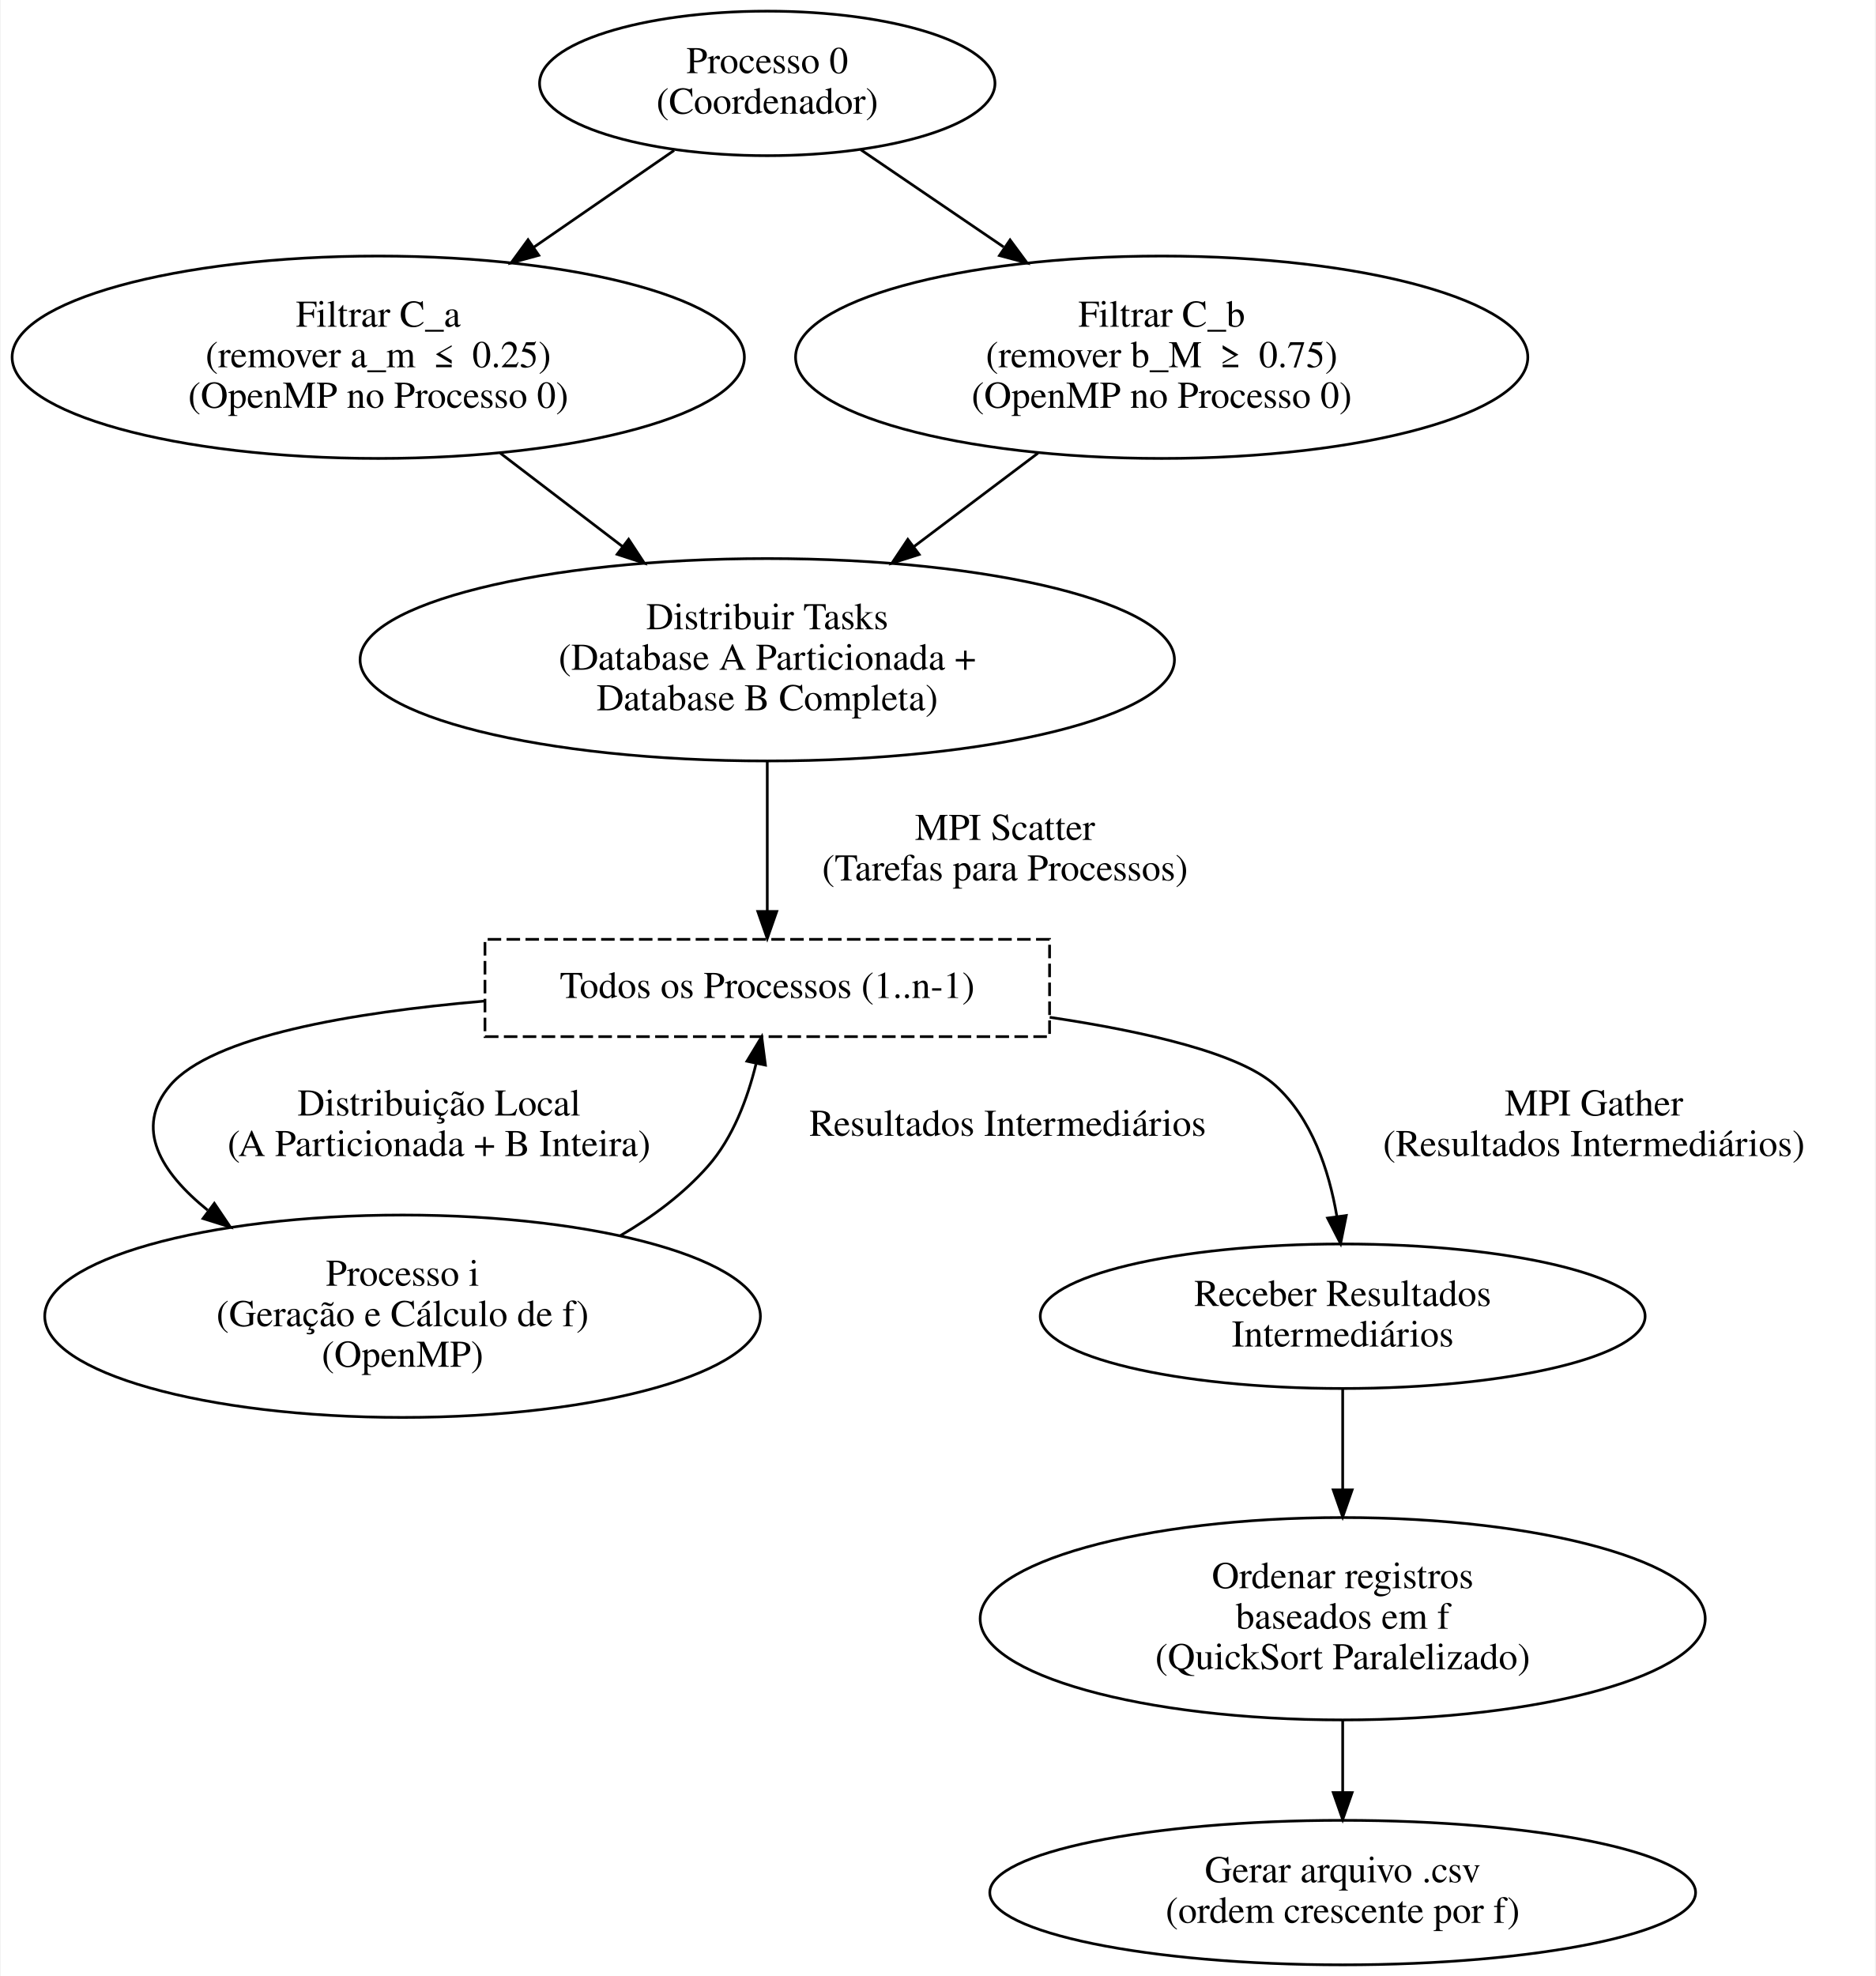
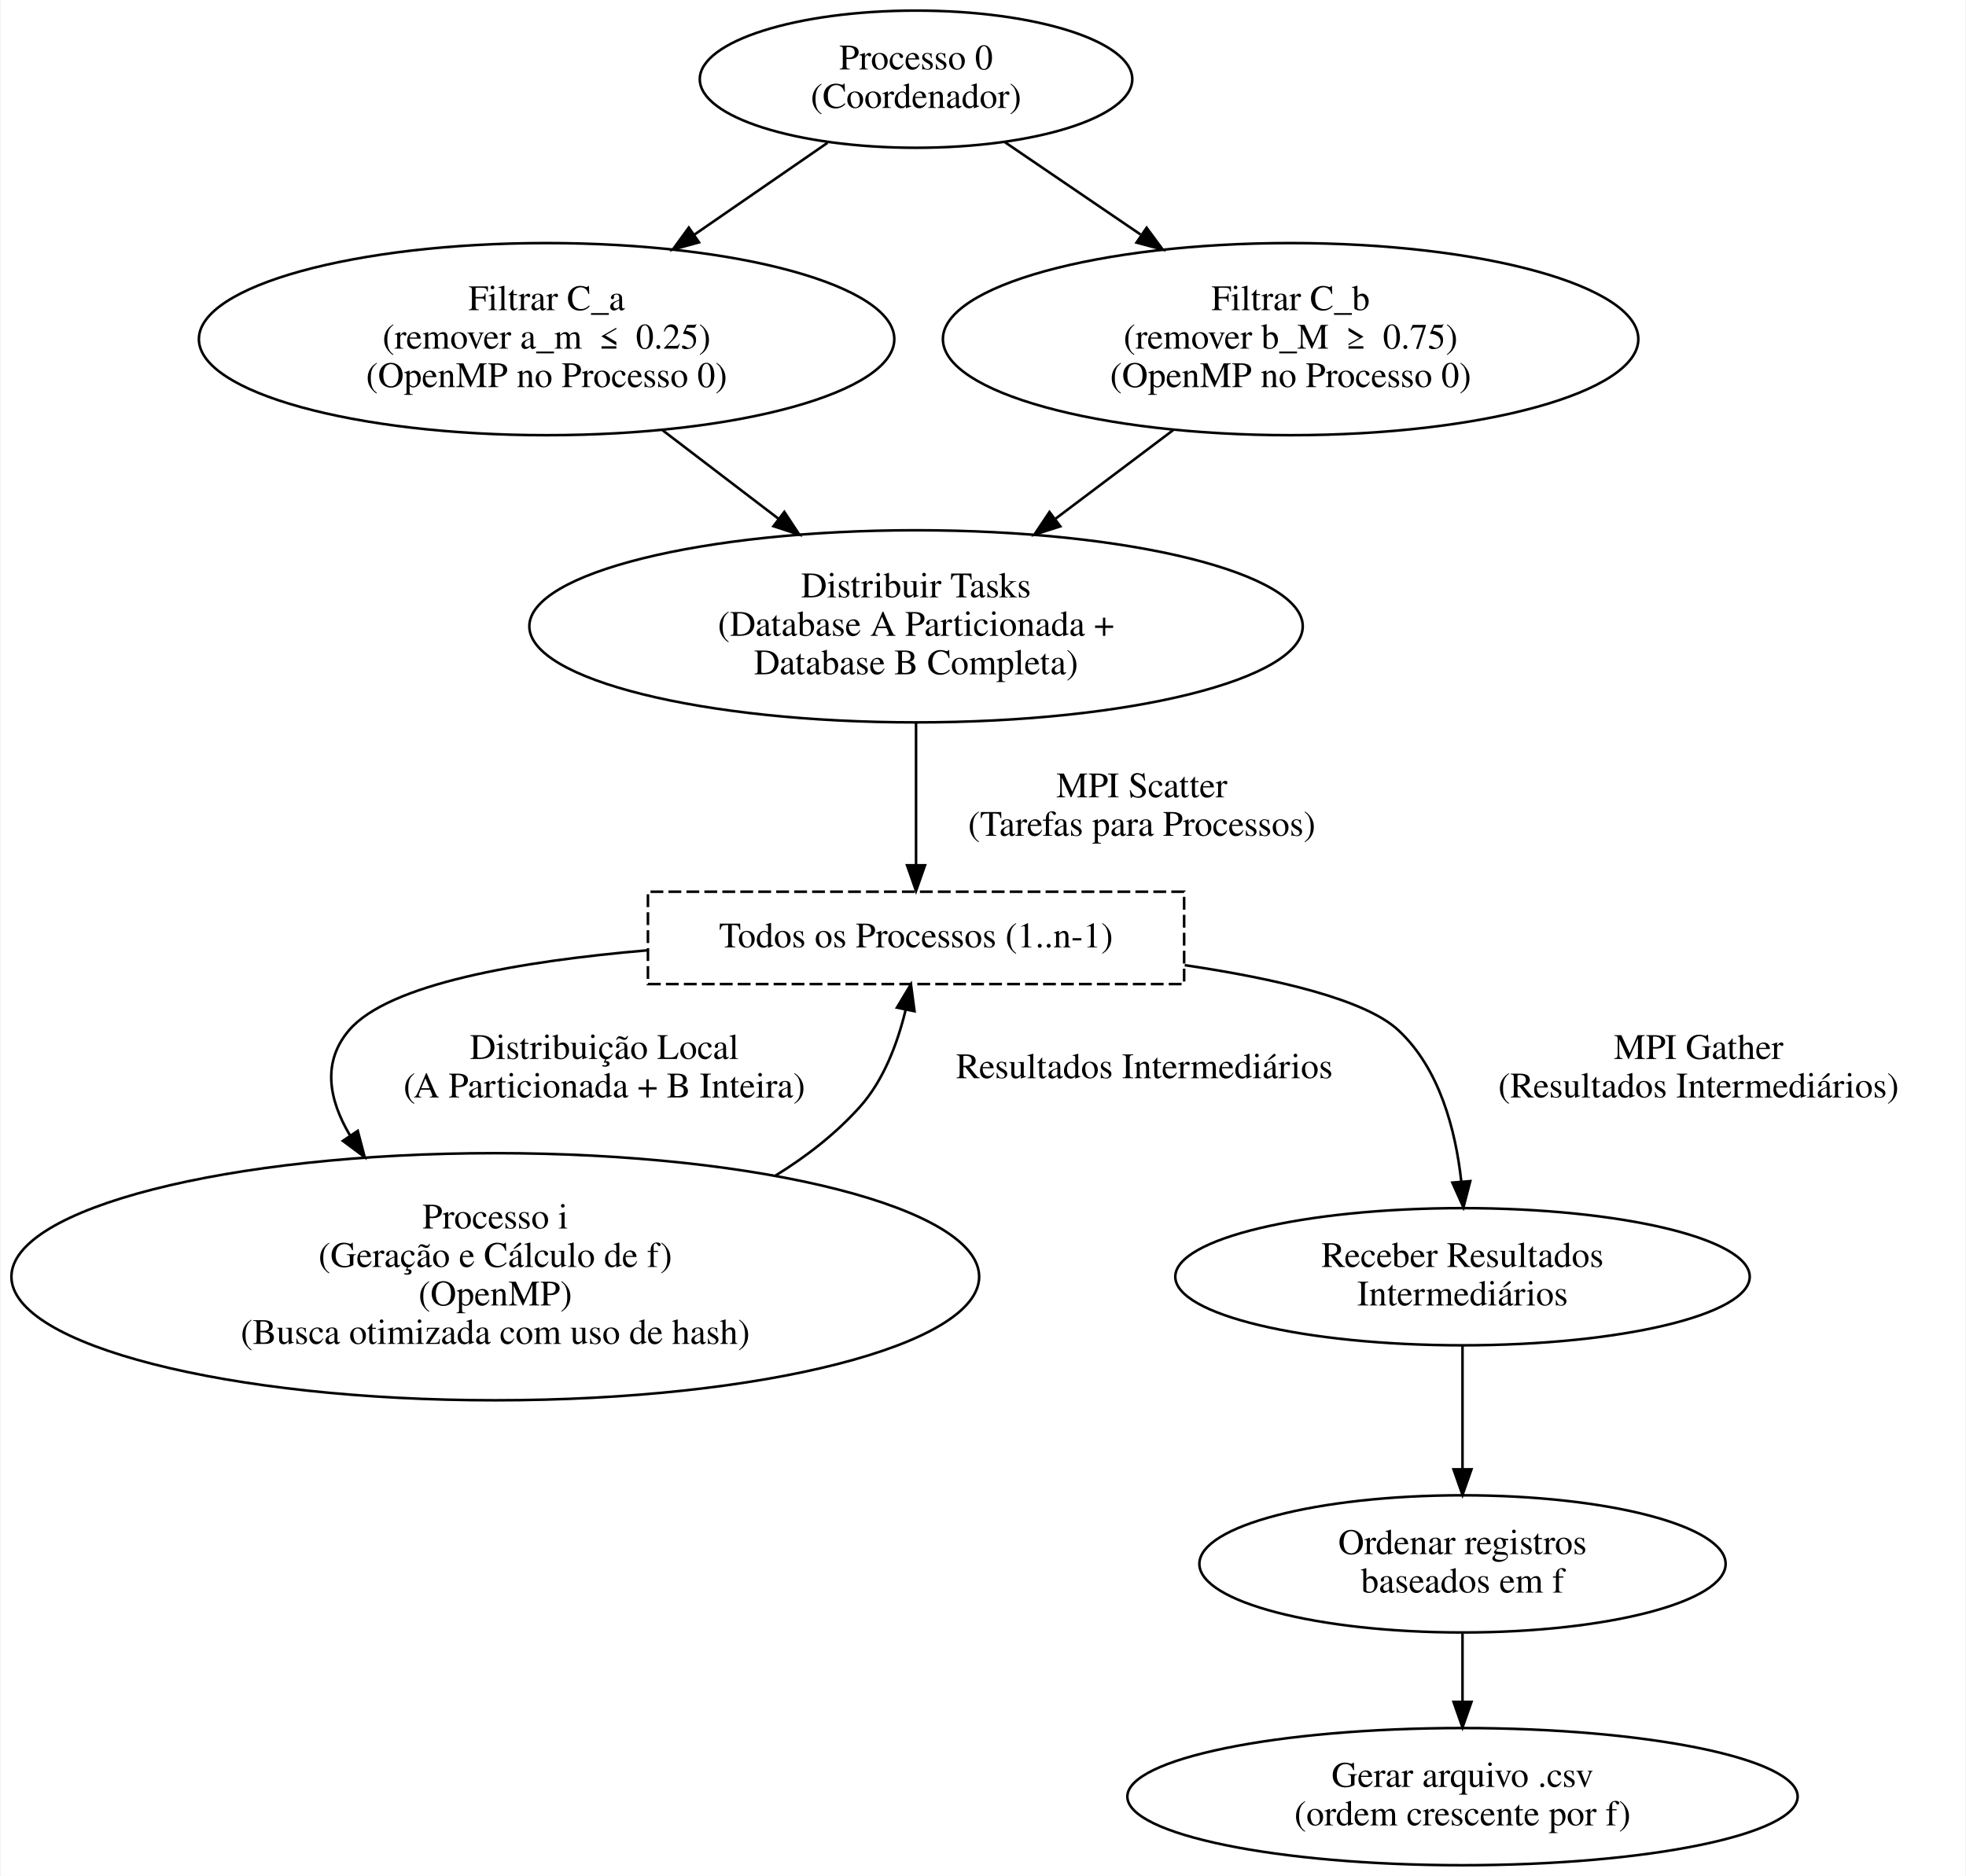
- <svg xmlns="http://www.w3.org/2000/svg" width="694pt" height="731pt" viewBox="0.00 0.00 693.76 731.29">
+ <svg xmlns="http://www.w3.org/2000/svg" width="766pt" height="731pt" viewBox="0.00 0.00 765.80 731.29">
  <g id="graph0" class="graph" transform="scale(1 1) rotate(0) translate(4 727.29)">
-     <polygon fill="white" stroke="transparent" points="-4,4 -4,-727.29 689.76,-727.29 689.76,4 -4,4" />
+     <polygon fill="white" stroke="transparent" points="-4,4 -4,-727.29 761.8,-727.29 761.8,4 -4,4" />
    <g id="node1" class="node">
-       <ellipse fill="none" stroke="black" cx="279.76" cy="-696.42" rx="84.29" ry="26.74" />
-       <text text-anchor="middle" x="279.76" y="-700.22" font-family="Times,serif" font-size="14.00">Processo 0</text>
-       <text text-anchor="middle" x="279.76" y="-685.22" font-family="Times,serif" font-size="14.00">(Coordenador)</text>
+       <ellipse fill="none" stroke="black" cx="352.8" cy="-696.42" rx="84.29" ry="26.74" />
+       <text text-anchor="middle" x="352.8" y="-700.22" font-family="Times,serif" font-size="14.00">Processo 0</text>
+       <text text-anchor="middle" x="352.8" y="-685.22" font-family="Times,serif" font-size="14.00">(Coordenador)</text>
    </g>
    <g id="node2" class="node">
-       <ellipse fill="none" stroke="black" cx="135.76" cy="-595.08" rx="135.53" ry="37.45" />
-       <text text-anchor="middle" x="135.76" y="-606.38" font-family="Times,serif" font-size="14.00">Filtrar C_a</text>
-       <text text-anchor="middle" x="135.76" y="-591.38" font-family="Times,serif" font-size="14.00">(remover a_m ≤ 0.25)</text>
-       <text text-anchor="middle" x="135.76" y="-576.38" font-family="Times,serif" font-size="14.00">(OpenMP no Processo 0)</text>
+       <ellipse fill="none" stroke="black" cx="208.8" cy="-595.08" rx="135.53" ry="37.45" />
+       <text text-anchor="middle" x="208.8" y="-606.38" font-family="Times,serif" font-size="14.00">Filtrar C_a</text>
+       <text text-anchor="middle" x="208.8" y="-591.38" font-family="Times,serif" font-size="14.00">(remover a_m ≤ 0.25)</text>
+       <text text-anchor="middle" x="208.8" y="-576.38" font-family="Times,serif" font-size="14.00">(OpenMP no Processo 0)</text>
    </g>
    <g id="edge1" class="edge">
-       <path fill="none" stroke="black" d="M245.27,-671.63C229.76,-660.92 211.02,-647.99 193.46,-635.88" />
-       <polygon fill="black" stroke="black" points="195.17,-632.81 184.95,-630.01 191.2,-638.57 195.17,-632.81" />
+       <path fill="none" stroke="black" d="M318.31,-671.63C302.79,-660.92 284.05,-647.99 266.49,-635.88" />
+       <polygon fill="black" stroke="black" points="268.2,-632.81 257.99,-630.01 264.23,-638.57 268.2,-632.81" />
    </g>
    <g id="node3" class="node">
-       <ellipse fill="none" stroke="black" cx="425.76" cy="-595.08" rx="135.53" ry="37.45" />
-       <text text-anchor="middle" x="425.76" y="-606.38" font-family="Times,serif" font-size="14.00">Filtrar C_b</text>
-       <text text-anchor="middle" x="425.76" y="-591.38" font-family="Times,serif" font-size="14.00">(remover b_M ≥ 0.75)</text>
-       <text text-anchor="middle" x="425.76" y="-576.38" font-family="Times,serif" font-size="14.00">(OpenMP no Processo 0)</text>
+       <ellipse fill="none" stroke="black" cx="498.8" cy="-595.08" rx="135.53" ry="37.45" />
+       <text text-anchor="middle" x="498.8" y="-606.38" font-family="Times,serif" font-size="14.00">Filtrar C_b</text>
+       <text text-anchor="middle" x="498.8" y="-591.38" font-family="Times,serif" font-size="14.00">(remover b_M ≥ 0.75)</text>
+       <text text-anchor="middle" x="498.8" y="-576.38" font-family="Times,serif" font-size="14.00">(OpenMP no Processo 0)</text>
    </g>
    <g id="edge2" class="edge">
-       <path fill="none" stroke="black" d="M314.36,-671.88C330.16,-661.13 349.31,-648.1 367.25,-635.89" />
-       <polygon fill="black" stroke="black" points="369.64,-638.5 375.94,-629.98 365.7,-632.71 369.64,-638.5" />
+       <path fill="none" stroke="black" d="M387.4,-671.88C403.2,-661.13 422.35,-648.1 440.28,-635.89" />
+       <polygon fill="black" stroke="black" points="442.67,-638.5 448.97,-629.98 438.73,-632.71 442.67,-638.5" />
    </g>
    <g id="node4" class="node">
-       <ellipse fill="none" stroke="black" cx="279.76" cy="-483.12" rx="150.73" ry="37.45" />
-       <text text-anchor="middle" x="279.76" y="-494.42" font-family="Times,serif" font-size="14.00">Distribuir Tasks</text>
-       <text text-anchor="middle" x="279.76" y="-479.42" font-family="Times,serif" font-size="14.00">(Database A Particionada +</text>
-       <text text-anchor="middle" x="279.76" y="-464.42" font-family="Times,serif" font-size="14.00">Database B Completa)</text>
+       <ellipse fill="none" stroke="black" cx="352.8" cy="-483.12" rx="150.73" ry="37.45" />
+       <text text-anchor="middle" x="352.8" y="-494.42" font-family="Times,serif" font-size="14.00">Distribuir Tasks</text>
+       <text text-anchor="middle" x="352.8" y="-479.42" font-family="Times,serif" font-size="14.00">(Database A Particionada +</text>
+       <text text-anchor="middle" x="352.8" y="-464.42" font-family="Times,serif" font-size="14.00">Database B Completa)</text>
    </g>
    <g id="edge3" class="edge">
-       <path fill="none" stroke="black" d="M180.93,-559.59C195.27,-548.64 211.26,-536.43 226.13,-525.07" />
-       <polygon fill="black" stroke="black" points="228.44,-527.72 234.26,-518.87 224.19,-522.15 228.44,-527.72" />
+       <path fill="none" stroke="black" d="M253.96,-559.59C268.3,-548.64 284.29,-536.43 299.17,-525.07" />
+       <polygon fill="black" stroke="black" points="301.47,-527.72 307.3,-518.87 297.22,-522.15 301.47,-527.72" />
    </g>
    <g id="edge4" class="edge">
-       <path fill="none" stroke="black" d="M379.97,-559.59C365.43,-548.64 349.22,-536.43 334.14,-525.07" />
-       <polygon fill="black" stroke="black" points="335.99,-522.09 325.9,-518.87 331.78,-527.68 335.99,-522.09" />
+       <path fill="none" stroke="black" d="M453,-559.59C438.47,-548.64 422.25,-536.43 407.17,-525.07" />
+       <polygon fill="black" stroke="black" points="409.03,-522.09 398.93,-518.87 404.81,-527.68 409.03,-522.09" />
    </g>
    <g id="node9" class="node">
-       <polygon fill="none" stroke="black" stroke-dasharray="5,2" points="384.26,-379.65 175.26,-379.65 175.26,-343.65 384.26,-343.65 384.26,-379.65" />
-       <text text-anchor="middle" x="279.76" y="-357.95" font-family="Times,serif" font-size="14.00">Todos os Processos (1..n-1)</text>
+       <polygon fill="none" stroke="black" stroke-dasharray="5,2" points="457.3,-379.65 248.3,-379.65 248.3,-343.65 457.3,-343.65 457.3,-379.65" />
+       <text text-anchor="middle" x="352.8" y="-357.95" font-family="Times,serif" font-size="14.00">Todos os Processos (1..n-1)</text>
    </g>
    <g id="edge5" class="edge">
-       <path fill="none" stroke="black" d="M279.76,-445.63C279.76,-427.73 279.76,-406.53 279.76,-390.03" />
-       <polygon fill="black" stroke="black" points="283.26,-389.96 279.76,-379.96 276.26,-389.96 283.26,-389.96" />
-       <text text-anchor="middle" x="367.76" y="-416.45" font-family="Times,serif" font-size="14.00">MPI Scatter</text>
-       <text text-anchor="middle" x="367.76" y="-401.45" font-family="Times,serif" font-size="14.00">(Tarefas para Processos)</text>
+       <path fill="none" stroke="black" d="M352.8,-445.63C352.8,-427.73 352.8,-406.53 352.8,-390.03" />
+       <polygon fill="black" stroke="black" points="356.3,-389.96 352.8,-379.96 349.3,-389.96 356.3,-389.96" />
+       <text text-anchor="middle" x="440.8" y="-416.45" font-family="Times,serif" font-size="14.00">MPI Scatter</text>
+       <text text-anchor="middle" x="440.8" y="-401.45" font-family="Times,serif" font-size="14.00">(Tarefas para Processos)</text>
    </g>
    <g id="node5" class="node">
-       <ellipse fill="none" stroke="black" cx="144.76" cy="-240.17" rx="132.46" ry="37.45" />
-       <text text-anchor="middle" x="144.76" y="-251.47" font-family="Times,serif" font-size="14.00">Processo i</text>
-       <text text-anchor="middle" x="144.76" y="-236.47" font-family="Times,serif" font-size="14.00">(Geração e Cálculo de f)</text>
-       <text text-anchor="middle" x="144.76" y="-221.47" font-family="Times,serif" font-size="14.00">(OpenMP)</text>
+       <ellipse fill="none" stroke="black" cx="188.8" cy="-229.56" rx="188.6" ry="48.17" />
+       <text text-anchor="middle" x="188.8" y="-248.36" font-family="Times,serif" font-size="14.00">Processo i</text>
+       <text text-anchor="middle" x="188.8" y="-233.36" font-family="Times,serif" font-size="14.00">(Geração e Cálculo de f)</text>
+       <text text-anchor="middle" x="188.8" y="-218.36" font-family="Times,serif" font-size="14.00">(OpenMP)</text>
+       <text text-anchor="middle" x="188.8" y="-203.36" font-family="Times,serif" font-size="14.00">(Busca otimizada com uso de hash)</text>
    </g>
    <g id="edge10" class="edge">
-       <path fill="none" stroke="black" d="M225.39,-270.01C237.4,-276.98 248.75,-285.45 257.76,-295.65 267.07,-306.18 272.47,-320.8 275.59,-333.52" />
-       <polygon fill="black" stroke="black" points="272.23,-334.55 277.71,-343.61 279.08,-333.11 272.23,-334.55" />
-       <text text-anchor="middle" x="368.76" y="-306.95" font-family="Times,serif" font-size="14.00">Resultados Intermediários</text>
+       <path fill="none" stroke="black" d="M297.97,-268.95C310.11,-276.44 321.45,-285.27 330.8,-295.65 340.21,-306.08 345.62,-320.71 348.71,-333.44" />
+       <polygon fill="black" stroke="black" points="345.35,-334.47 350.81,-343.56 352.21,-333.05 345.35,-334.47" />
+       <text text-anchor="middle" x="441.8" y="-306.95" font-family="Times,serif" font-size="14.00">Resultados Intermediários</text>
    </g>
    <g id="node6" class="node">
-       <ellipse fill="none" stroke="black" cx="492.76" cy="-240.17" rx="111.95" ry="26.74" />
-       <text text-anchor="middle" x="492.76" y="-243.97" font-family="Times,serif" font-size="14.00">Receber Resultados</text>
-       <text text-anchor="middle" x="492.76" y="-228.97" font-family="Times,serif" font-size="14.00">Intermediários</text>
+       <ellipse fill="none" stroke="black" cx="565.8" cy="-229.56" rx="111.95" ry="26.74" />
+       <text text-anchor="middle" x="565.8" y="-233.36" font-family="Times,serif" font-size="14.00">Receber Resultados</text>
+       <text text-anchor="middle" x="565.8" y="-218.36" font-family="Times,serif" font-size="14.00">Intermediários</text>
    </g>
    <g id="node7" class="node">
-       <ellipse fill="none" stroke="black" cx="492.76" cy="-128.22" rx="134.2" ry="37.45" />
-       <text text-anchor="middle" x="492.76" y="-139.52" font-family="Times,serif" font-size="14.00">Ordenar registros</text>
-       <text text-anchor="middle" x="492.76" y="-124.52" font-family="Times,serif" font-size="14.00">baseados em f</text>
-       <text text-anchor="middle" x="492.76" y="-109.52" font-family="Times,serif" font-size="14.00">(QuickSort Paralelizado)</text>
+       <ellipse fill="none" stroke="black" cx="565.8" cy="-117.61" rx="102.56" ry="26.74" />
+       <text text-anchor="middle" x="565.8" y="-121.41" font-family="Times,serif" font-size="14.00">Ordenar registros</text>
+       <text text-anchor="middle" x="565.8" y="-106.41" font-family="Times,serif" font-size="14.00">baseados em f</text>
    </g>
    <g id="edge7" class="edge">
-       <path fill="none" stroke="black" d="M492.76,-213.11C492.76,-201.99 492.76,-188.66 492.76,-175.93" />
-       <polygon fill="black" stroke="black" points="496.26,-175.9 492.76,-165.9 489.26,-175.9 496.26,-175.9" />
+       <path fill="none" stroke="black" d="M565.8,-202.51C565.8,-188.27 565.8,-170.4 565.8,-154.83" />
+       <polygon fill="black" stroke="black" points="569.3,-154.48 565.8,-144.48 562.3,-154.48 569.3,-154.48" />
    </g>
    <g id="node8" class="node">
-       <ellipse fill="none" stroke="black" cx="492.76" cy="-26.87" rx="130.63" ry="26.74" />
-       <text text-anchor="middle" x="492.76" y="-30.67" font-family="Times,serif" font-size="14.00">Gerar arquivo .csv</text>
-       <text text-anchor="middle" x="492.76" y="-15.67" font-family="Times,serif" font-size="14.00">(ordem crescente por f)</text>
+       <ellipse fill="none" stroke="black" cx="565.8" cy="-26.87" rx="130.63" ry="26.74" />
+       <text text-anchor="middle" x="565.8" y="-30.67" font-family="Times,serif" font-size="14.00">Gerar arquivo .csv</text>
+       <text text-anchor="middle" x="565.8" y="-15.67" font-family="Times,serif" font-size="14.00">(ordem crescente por f)</text>
    </g>
    <g id="edge8" class="edge">
-       <path fill="none" stroke="black" d="M492.76,-90.51C492.76,-81.86 492.76,-72.65 492.76,-64.03" />
-       <polygon fill="black" stroke="black" points="496.26,-63.88 492.76,-53.89 489.26,-63.89 496.26,-63.88" />
+       <path fill="none" stroke="black" d="M565.8,-90.47C565.8,-82.16 565.8,-72.82 565.8,-63.95" />
+       <polygon fill="black" stroke="black" points="569.3,-63.83 565.8,-53.83 562.3,-63.83 569.3,-63.83" />
    </g>
    <g id="edge9" class="edge">
-       <path fill="none" stroke="black" d="M175.06,-356.81C125.69,-352.57 74.25,-343.78 58.76,-325.65 45.21,-309.78 55.27,-293.45 72.6,-279.43" />
-       <polygon fill="black" stroke="black" points="75.08,-281.95 81.01,-273.17 70.9,-276.33 75.08,-281.95" />
-       <text text-anchor="middle" x="158.26" y="-314.45" font-family="Times,serif" font-size="14.00">Distribuição Local</text>
-       <text text-anchor="middle" x="158.26" y="-299.45" font-family="Times,serif" font-size="14.00">(A Particionada + B Inteira)</text>
+       <path fill="none" stroke="black" d="M248.09,-356.81C198.73,-352.57 147.28,-343.78 131.8,-325.65 121.24,-313.28 123.85,-298.73 132.1,-284.77" />
+       <polygon fill="black" stroke="black" points="135.2,-286.43 137.89,-276.19 129.4,-282.52 135.2,-286.43" />
+       <text text-anchor="middle" x="231.3" y="-314.45" font-family="Times,serif" font-size="14.00">Distribuição Local</text>
+       <text text-anchor="middle" x="231.3" y="-299.45" font-family="Times,serif" font-size="14.00">(A Particionada + B Inteira)</text>
    </g>
    <g id="edge6" class="edge">
-       <path fill="none" stroke="black" d="M384.3,-350.81C420.22,-345.45 454.69,-337.43 467.76,-325.65 481.31,-313.44 487.66,-294.27 490.58,-277.28" />
-       <polygon fill="black" stroke="black" points="494.09,-277.45 491.99,-267.06 487.16,-276.49 494.09,-277.45" />
-       <text text-anchor="middle" x="585.76" y="-314.45" font-family="Times,serif" font-size="14.00">MPI Gather</text>
-       <text text-anchor="middle" x="585.76" y="-299.45" font-family="Times,serif" font-size="14.00">(Resultados Intermediários)</text>
+       <path fill="none" stroke="black" d="M457.52,-351.02C493.46,-345.69 527.91,-337.63 540.8,-325.65 556.87,-310.7 563.11,-286.78 565.33,-266.67" />
+       <polygon fill="black" stroke="black" points="568.83,-266.83 566.16,-256.57 561.85,-266.25 568.83,-266.83" />
+       <text text-anchor="middle" x="657.8" y="-314.45" font-family="Times,serif" font-size="14.00">MPI Gather</text>
+       <text text-anchor="middle" x="657.8" y="-299.45" font-family="Times,serif" font-size="14.00">(Resultados Intermediários)</text>
    </g>
  </g>
</svg>
